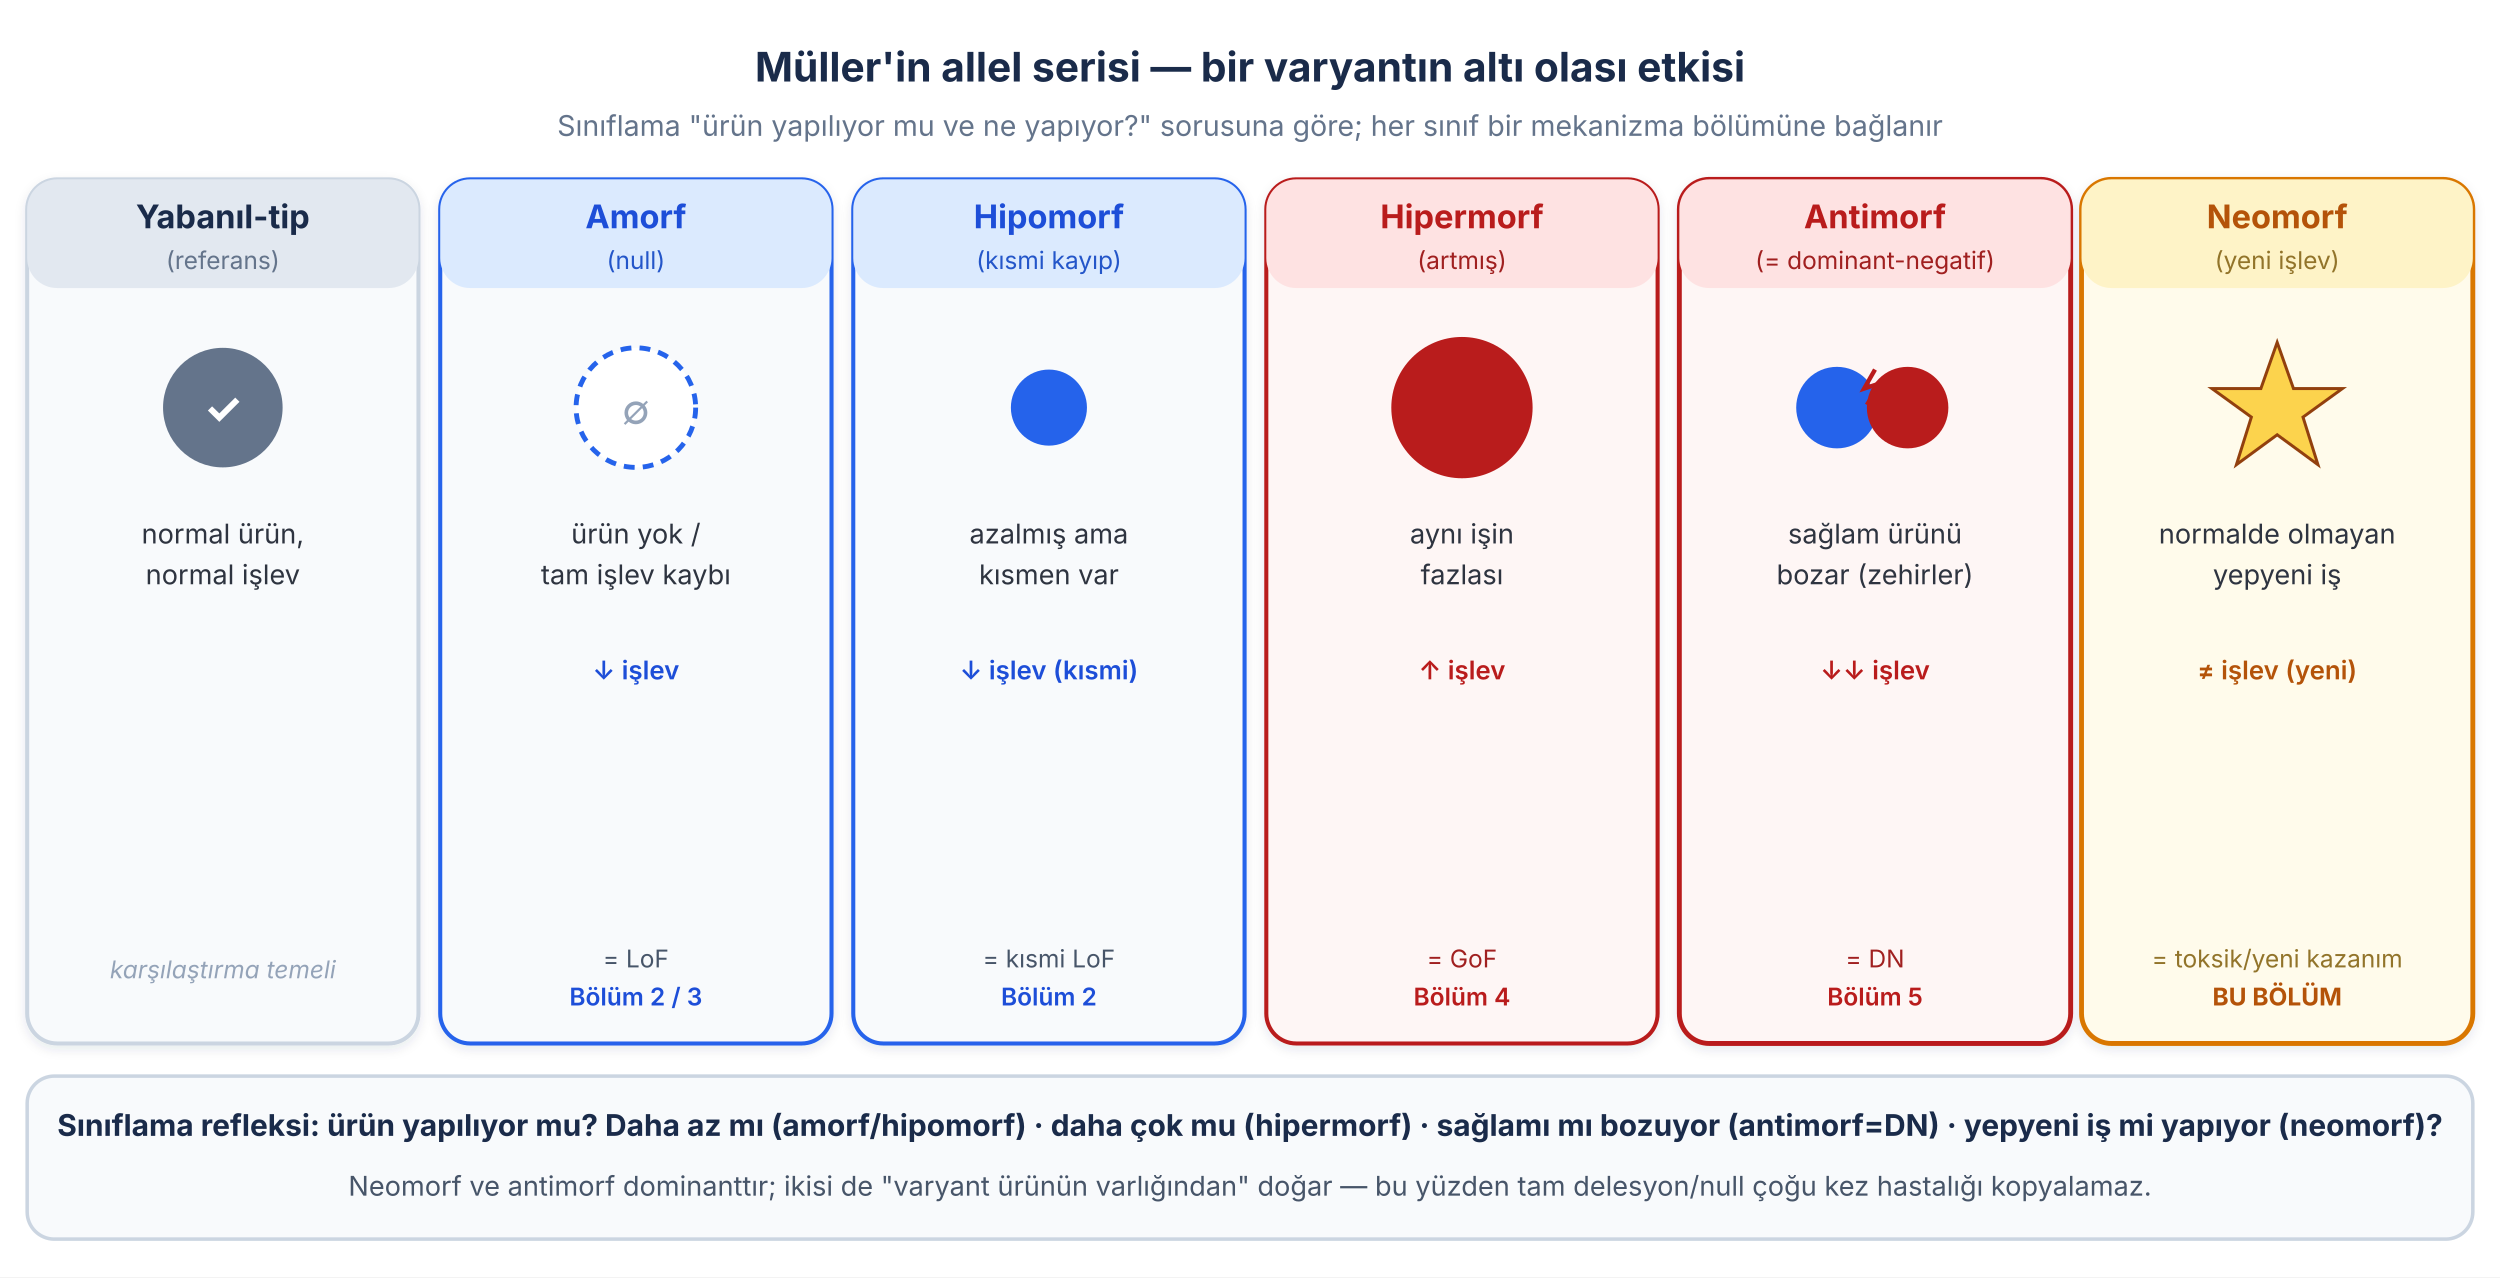
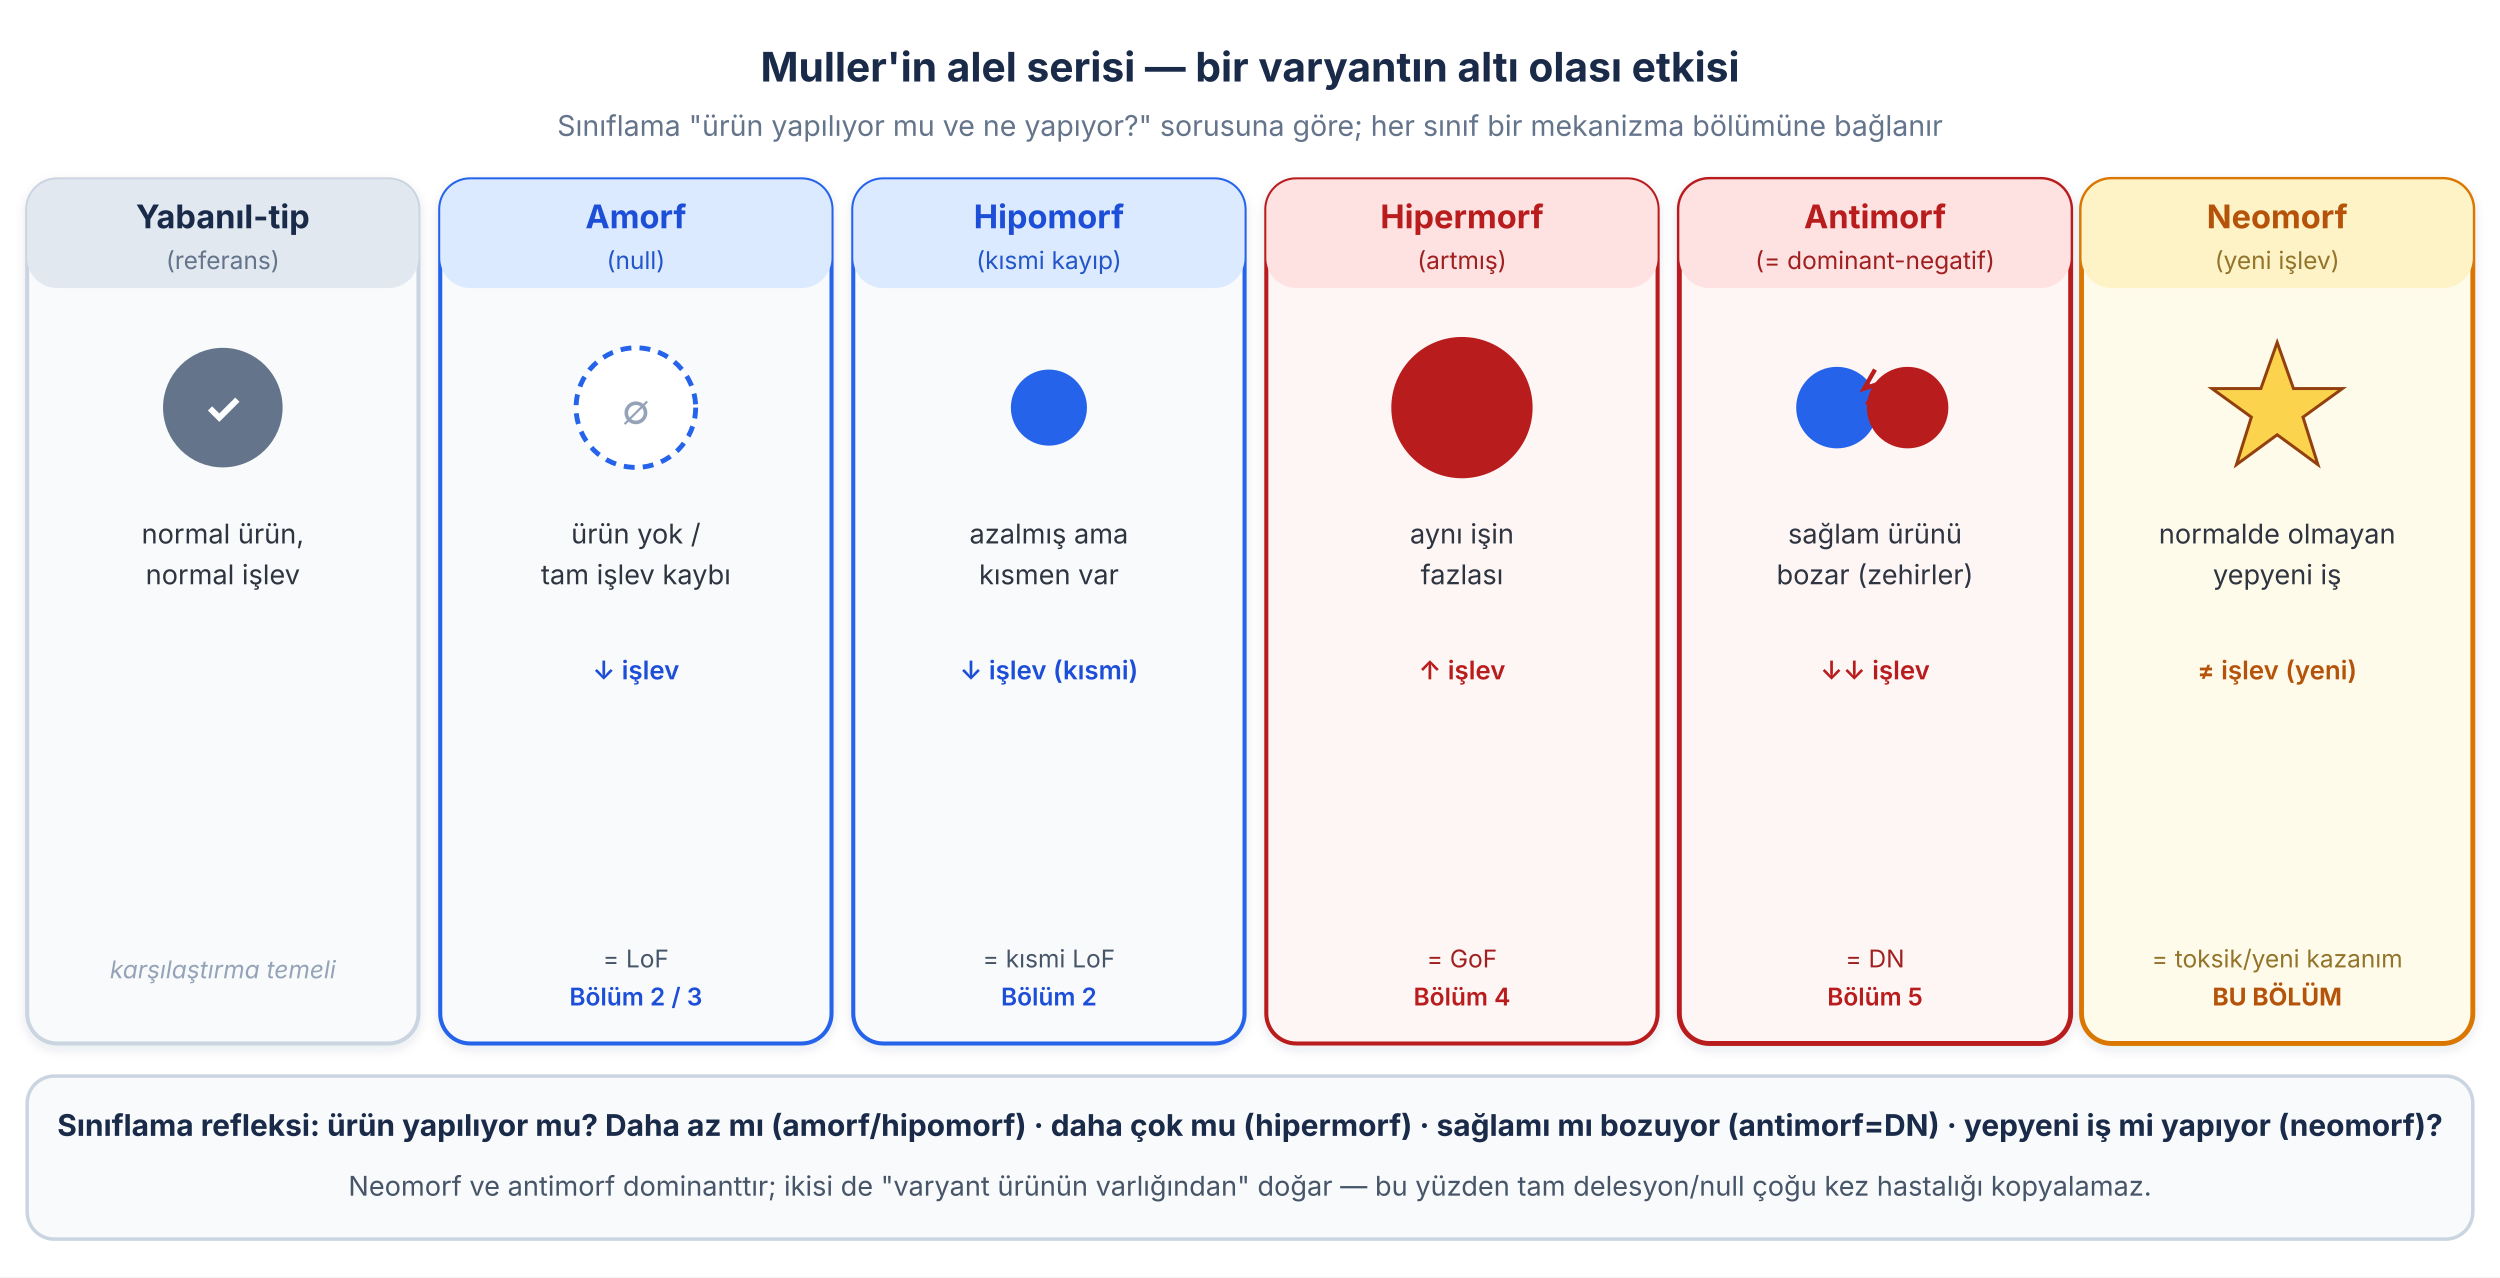
<svg xmlns="http://www.w3.org/2000/svg" viewBox="0 0 920 470" font-family="Inter, 'Source Sans 3', 'Helvetica Neue', Arial, sans-serif">
  <defs>
    <filter id="soft21" x="-30%" y="-30%" width="160%" height="160%">
      <feDropShadow dx="0" dy="1.5" stdDeviation="2" flood-color="#1A2B4A" flood-opacity="0.10" />
    </filter>
  </defs>
  <rect x="0" y="0" width="920" height="470" fill="#ffffff" />
-   <text x="460" y="30" text-anchor="middle" font-size="15" font-weight="700" fill="#1A2B4A">Müller'in allel serisi — bir varyantın altı olası etkisi</text>
+   <text x="460" y="30" text-anchor="middle" font-size="15" font-weight="700" fill="#1A2B4A">Muller'in alel serisi — bir varyantın altı olası etkisi</text>
  <text x="460" y="50" text-anchor="middle" font-size="10.5" fill="#64748B">Sınıflama "ürün yapılıyor mu ve ne yapıyor?" sorusuna göre; her sınıf bir mekanizma bölümüne bağlanır</text>
  <rect x="10" y="66" width="144" height="318" rx="11" fill="#F8FAFC" stroke="#CBD5E1" stroke-width="1.5" filter="url(#soft21)" />
  <rect x="10" y="66" width="144" height="40" rx="11" fill="#E2E8F0" />
  <text x="82" y="84" text-anchor="middle" font-size="12" font-weight="700" fill="#1A2B4A">Yabanıl-tip</text>
  <text x="82" y="99" text-anchor="middle" font-size="9" fill="#64748B">(referans)</text>
  <circle cx="82" cy="150" r="22" fill="#64748B" />
  <text x="82" y="156" text-anchor="middle" font-size="16" font-weight="700" fill="#fff">✓</text>
  <text x="82" y="200" text-anchor="middle" font-size="10" fill="#2E3440">normal ürün,</text>
  <text x="82" y="215" text-anchor="middle" font-size="10" fill="#2E3440">normal işlev</text>
  <text x="82" y="360" text-anchor="middle" font-size="9" font-style="italic" fill="#94A3B8">karşılaştırma temeli</text>
  <rect x="162" y="66" width="144" height="318" rx="11" fill="#F8FAFC" stroke="#2563EB" stroke-width="1.5" filter="url(#soft21)" />
  <rect x="162" y="66" width="144" height="40" rx="11" fill="#DBEAFE" />
  <text x="234" y="84" text-anchor="middle" font-size="12" font-weight="700" fill="#1D4ED8">Amorf</text>
  <text x="234" y="99" text-anchor="middle" font-size="9" fill="#2456c9">(null)</text>
  <circle cx="234" cy="150" r="22" fill="#ffffff" stroke="#2563EB" stroke-width="1.8" stroke-dasharray="4 3" />
  <text x="234" y="156" text-anchor="middle" font-size="15" fill="#94A3B8">∅</text>
  <text x="234" y="200" text-anchor="middle" font-size="10" fill="#2E3440">ürün yok /</text>
  <text x="234" y="215" text-anchor="middle" font-size="10" fill="#2E3440">tam işlev kaybı</text>
  <text x="234" y="250" text-anchor="middle" font-size="9.5" font-weight="600" fill="#1D4ED8">↓ işlev</text>
  <text x="234" y="356" text-anchor="middle" font-size="9" fill="#475569">= LoF</text>
  <text x="234" y="370" text-anchor="middle" font-size="9" font-weight="600" fill="#1D4ED8">Bölüm 2 / 3</text>
  <rect x="314" y="66" width="144" height="318" rx="11" fill="#F8FAFC" stroke="#2563EB" stroke-width="1.5" filter="url(#soft21)" />
  <rect x="314" y="66" width="144" height="40" rx="11" fill="#DBEAFE" />
  <text x="386" y="84" text-anchor="middle" font-size="12" font-weight="700" fill="#1D4ED8">Hipomorf</text>
  <text x="386" y="99" text-anchor="middle" font-size="9" fill="#2456c9">(kısmi kayıp)</text>
  <circle cx="386" cy="150" r="14" fill="#2563EB" />
  <text x="386" y="200" text-anchor="middle" font-size="10" fill="#2E3440">azalmış ama</text>
  <text x="386" y="215" text-anchor="middle" font-size="10" fill="#2E3440">kısmen var</text>
  <text x="386" y="250" text-anchor="middle" font-size="9.5" font-weight="600" fill="#1D4ED8">↓ işlev (kısmi)</text>
  <text x="386" y="356" text-anchor="middle" font-size="9" fill="#475569">= kısmi LoF</text>
  <text x="386" y="370" text-anchor="middle" font-size="9" font-weight="600" fill="#1D4ED8">Bölüm 2</text>
  <rect x="466" y="66" width="144" height="318" rx="11" fill="#FEF6F5" stroke="#B91C1C" stroke-width="1.5" filter="url(#soft21)" />
  <rect x="466" y="66" width="144" height="40" rx="11" fill="#FEE2E2" />
  <text x="538" y="84" text-anchor="middle" font-size="12" font-weight="700" fill="#B91C1C">Hipermorf</text>
  <text x="538" y="99" text-anchor="middle" font-size="9" fill="#a02020">(artmış)</text>
  <circle cx="538" cy="150" r="26" fill="#B91C1C" />
  <text x="538" y="200" text-anchor="middle" font-size="10" fill="#2E3440">aynı işin</text>
  <text x="538" y="215" text-anchor="middle" font-size="10" fill="#2E3440">fazlası</text>
  <text x="538" y="250" text-anchor="middle" font-size="9.5" font-weight="600" fill="#B91C1C">↑ işlev</text>
  <text x="538" y="356" text-anchor="middle" font-size="9" fill="#a02020">= GoF</text>
  <text x="538" y="370" text-anchor="middle" font-size="9" font-weight="600" fill="#B91C1C">Bölüm 4</text>
  <rect x="618" y="66" width="144" height="318" rx="11" fill="#FEF6F5" stroke="#B91C1C" stroke-width="1.8" filter="url(#soft21)" />
  <rect x="618" y="66" width="144" height="40" rx="11" fill="#FEE2E2" />
  <text x="690" y="84" text-anchor="middle" font-size="12" font-weight="700" fill="#B91C1C">Antimorf</text>
  <text x="690" y="99" text-anchor="middle" font-size="9" fill="#a02020">(= dominant-negatif)</text>
  <circle cx="676" cy="150" r="15" fill="#2563EB" />
  <circle cx="702" cy="150" r="15" fill="#B91C1C" />
  <path d="M690,136 l-4,7 l6,-2 l-5,8" fill="none" stroke="#B91C1C" stroke-width="1.6" />
  <text x="690" y="200" text-anchor="middle" font-size="10" fill="#2E3440">sağlam ürünü</text>
  <text x="690" y="215" text-anchor="middle" font-size="10" fill="#2E3440">bozar (zehirler)</text>
  <text x="690" y="250" text-anchor="middle" font-size="9.5" font-weight="600" fill="#B91C1C">↓↓ işlev</text>
  <text x="690" y="356" text-anchor="middle" font-size="9" fill="#a02020">= DN</text>
  <text x="690" y="370" text-anchor="middle" font-size="9" font-weight="600" fill="#B91C1C">Bölüm 5</text>
  <rect x="766" y="66" width="144" height="318" rx="11" fill="#FFFBEB" stroke="#D97706" stroke-width="1.8" filter="url(#soft21)" />
  <rect x="766" y="66" width="144" height="40" rx="11" fill="#FEF3C7" />
  <text x="838" y="84" text-anchor="middle" font-size="12" font-weight="700" fill="#B45309">Neomorf</text>
  <text x="838" y="99" text-anchor="middle" font-size="9" fill="#92742a">(yeni işlev)</text>
  <g transform="translate(838,150)">
    <polygon points="0,-24 6,-7 24,-7 9.5,3.5 15,21 0,10 -15,21 -9.5,3.5 -24,-7 -6,-7" fill="#FCD34D" stroke="#92400E" stroke-width="1.1" />
  </g>
  <text x="838" y="200" text-anchor="middle" font-size="10" fill="#2E3440">normalde olmayan</text>
  <text x="838" y="215" text-anchor="middle" font-size="10" fill="#2E3440">yepyeni iş</text>
  <text x="838" y="250" text-anchor="middle" font-size="9.5" font-weight="600" fill="#B45309">≠ işlev (yeni)</text>
  <text x="838" y="356" text-anchor="middle" font-size="9" fill="#92742a">= toksik/yeni kazanım</text>
  <text x="838" y="370" text-anchor="middle" font-size="9" font-weight="700" fill="#B45309">BU BÖLÜM</text>
  <rect x="10" y="396" width="900" height="60" rx="10" fill="#F8FAFC" stroke="#CBD5E1" stroke-width="1.3" />
  <text x="460" y="418" text-anchor="middle" font-size="11" font-weight="700" fill="#1A2B4A">Sınıflama refleksi: ürün yapılıyor mu? Daha az mı (amorf/hipomorf) · daha çok mu (hipermorf) · sağlamı mı bozuyor (antimorf=DN) · yepyeni iş mi yapıyor (neomorf)?</text>
  <text x="460" y="440" text-anchor="middle" font-size="10" fill="#475569">Neomorf ve antimorf dominanttır; ikisi de "varyant ürünün varlığından" doğar — bu yüzden tam delesyon/null çoğu kez hastalığı kopyalamaz.</text>
</svg>
